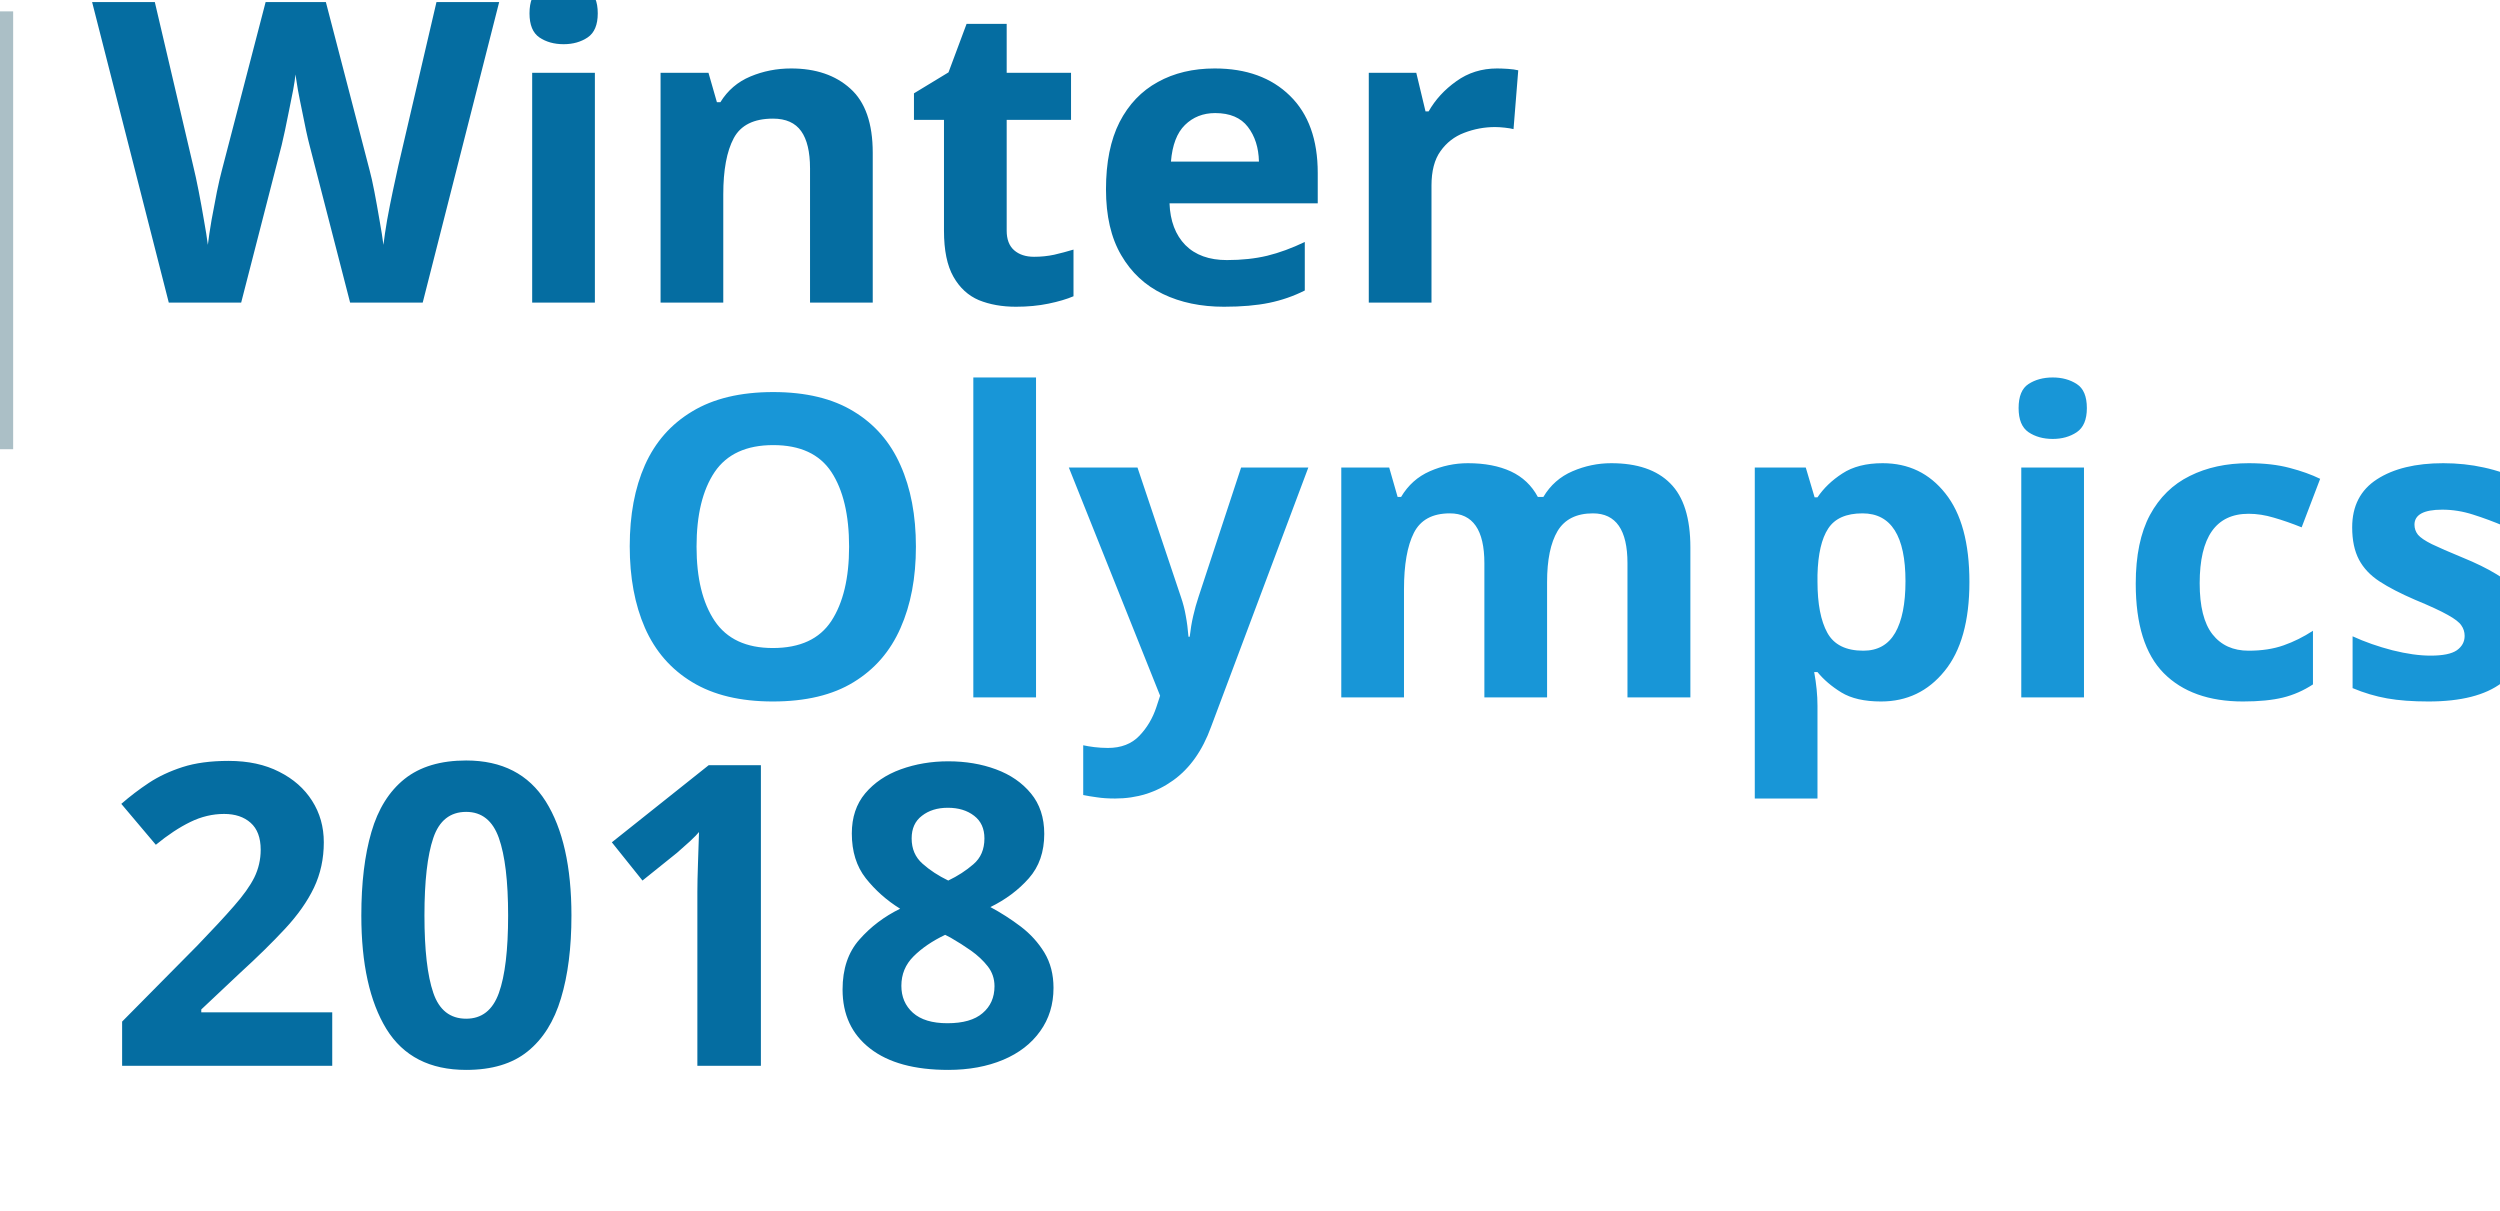
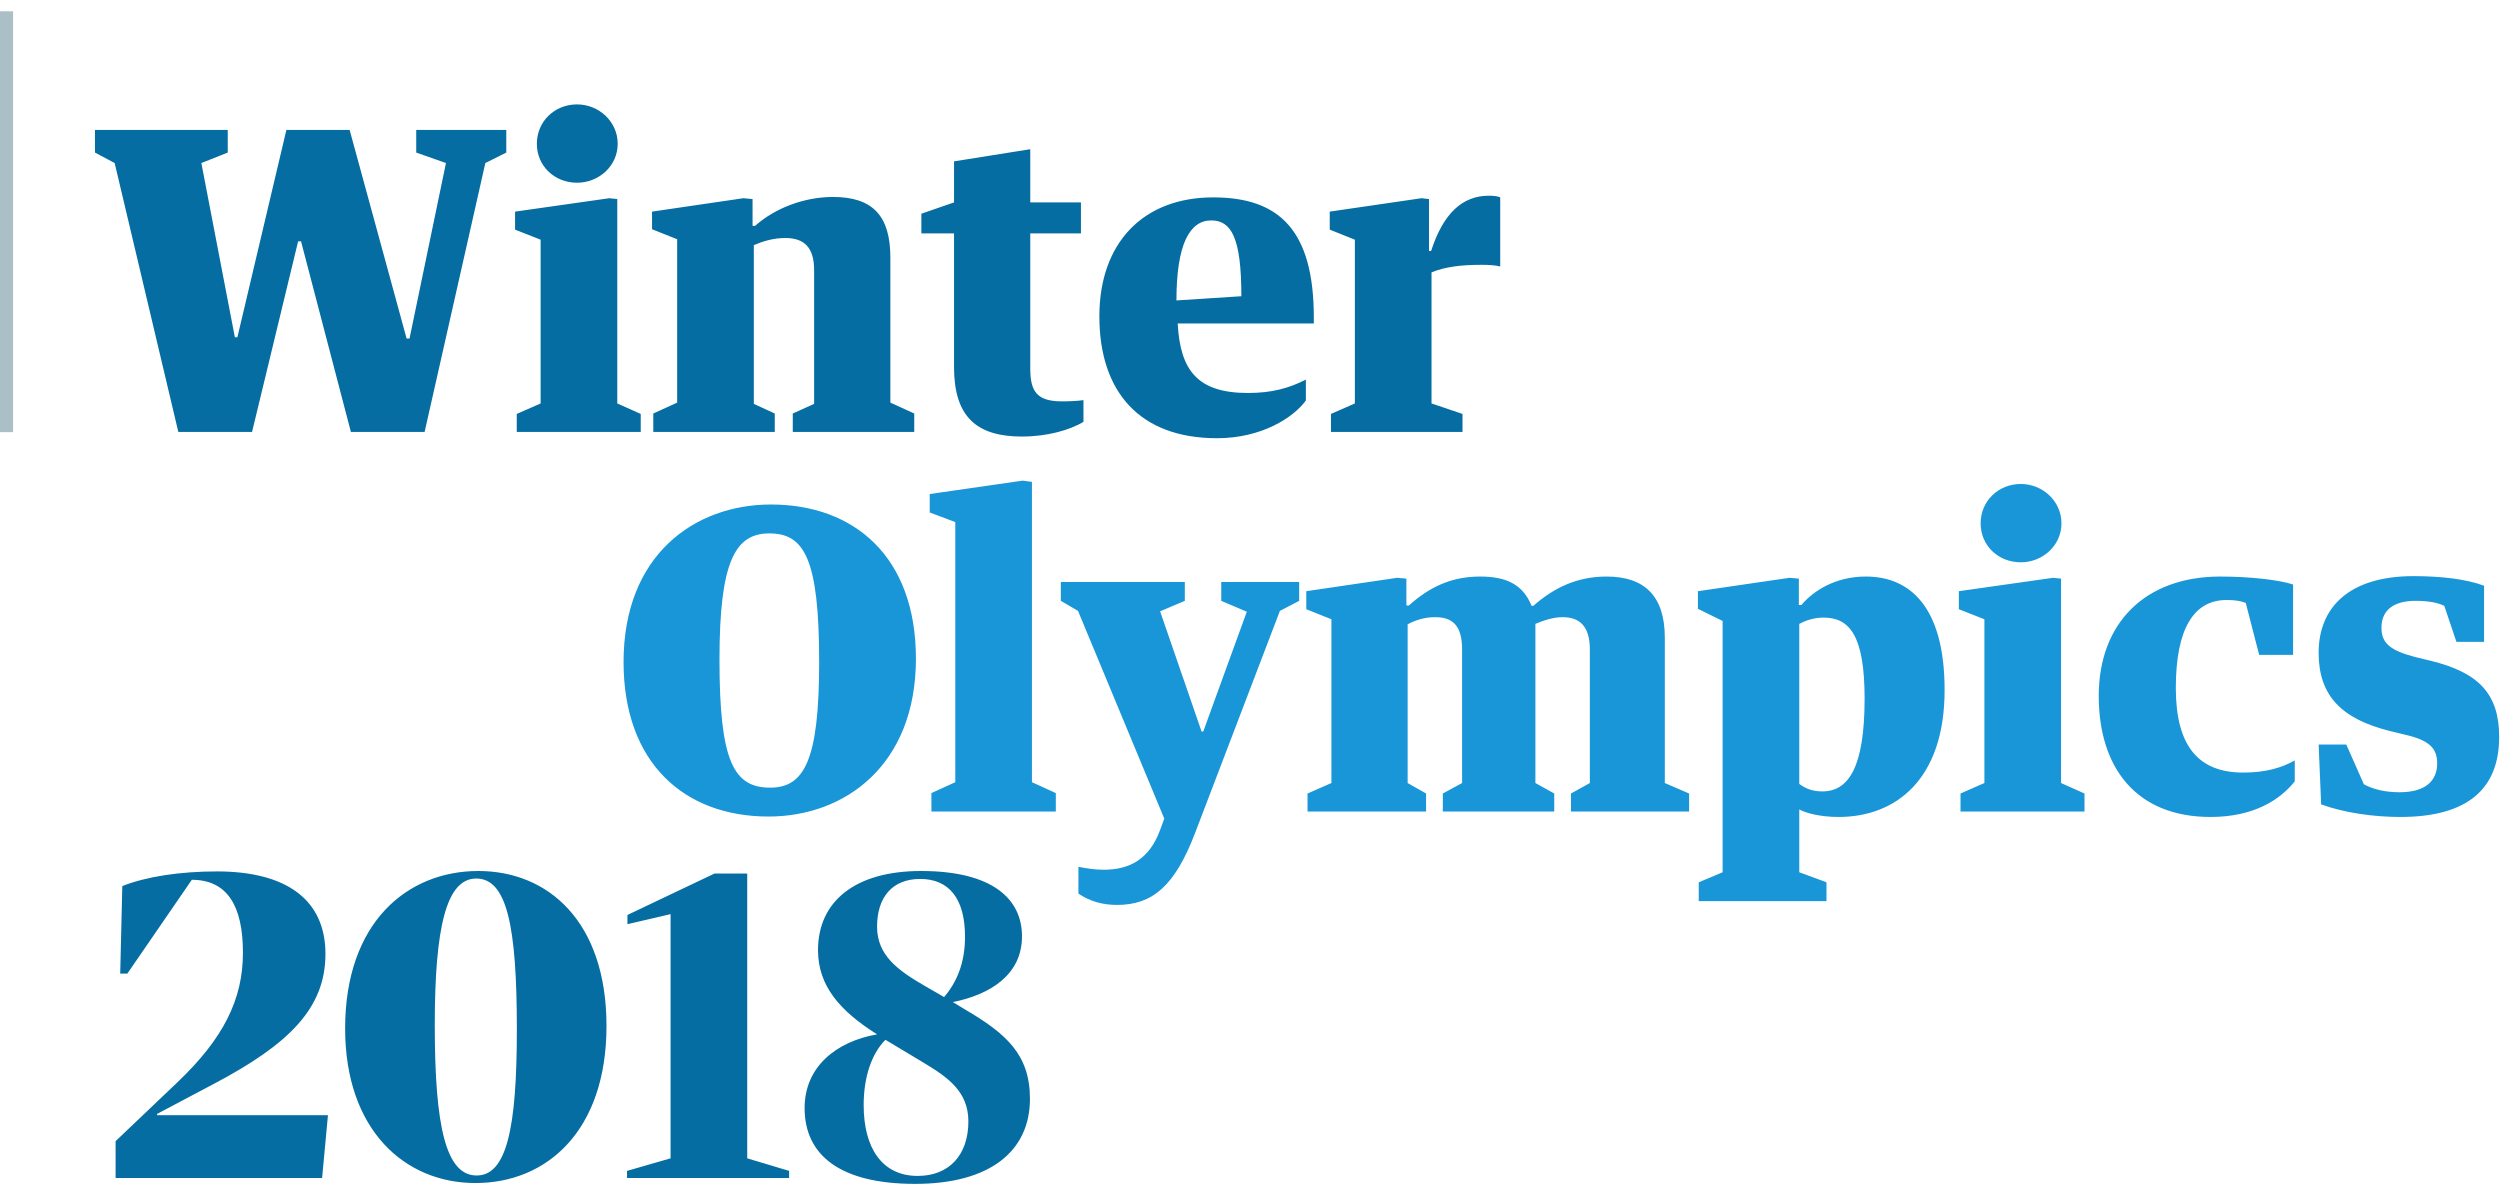
- <svg xmlns="http://www.w3.org/2000/svg" width="190px" height="92px" viewBox="0 0 190 92" version="1.1">
-   <defs />
-   <g id="01-Winter-Olympics-Desktop" stroke="none" stroke-width="1" fill="none" fill-rule="evenodd" transform="translate(-82, -44)">
-     <g id="Left-Col-Copy" transform="translate(0, 41)">
-       <g id="Series" transform="translate(81, 0)">
-         <g id="Group-2" transform="translate(8, 0)" font-size="32" font-weight="bold" line-spacing="40">
-           <text id="Winter" font-family="GHGuardianHeadline-Bold, GH Guardian Headline" fill="#056DA1">
-             <tspan x="0" y="26">Winter</tspan>
-           </text>
-           <text id="Olympics" font-family="GHGuardianHeadline-Bold, GH Guardian Headline" fill="#1896D7">
-             <tspan x="39" y="56">Olympics</tspan>
-           </text>
-           <text id="2018" font-family="GHFGuardianDisplayFigures-Bold, GHF Guardian Display Figures" fill="#056DA1">
-             <tspan x="1" y="84">2018</tspan>
-           </text>
-         </g>
-         <path d="M1.5,4.364 L1.5,36.64" id="Line" stroke="#ABBFC6" stroke-linecap="square" />
-       </g>
-     </g>
+ <svg xmlns="http://www.w3.org/2000/svg" width="191" height="91">
+   <g fill="none" fill-rule="evenodd">
+     <path d="M13.624 33L8.76 12.456l-1.504-.8V9.928H17.4v1.728l-2.016.8 2.56 13.312h.192l3.744-15.84h4.832l4.352 15.936h.224l2.784-13.408-2.272-.8V9.928h6.88v1.728l-1.6.8L32.44 33h-5.632L23 18.44h-.224L19.256 33h-5.632zM44.088 7.976c1.664 0 3.104 1.312 3.104 3.008s-1.44 2.976-3.104 2.976c-1.728 0-3.072-1.28-3.072-2.976s1.344-3.008 3.072-3.008zm-4.736 8.192l7.2-1.024.608.064v15.616l1.792.8V33H39.48v-1.376l1.824-.8V18.312l-1.952-.768v-1.376zm10.56 15.424l1.824-.832V18.28l-1.92-.768v-1.344l6.976-1.024.704.064v2.048h.192c1.504-1.344 3.744-2.208 5.952-2.208 3.04 0 4.384 1.44 4.384 4.64V30.76l1.824.832V33h-9.28v-1.408l1.632-.736V20.648c0-1.76-.768-2.464-2.208-2.464-.928 0-1.728.256-2.4.544v12.128l1.6.736V33h-9.28v-1.408zm22.976-13.76h-2.496v-1.504l2.496-.864v-3.136l5.824-.928v4.064h3.872v2.368h-3.872v10.304c0 1.792.512 2.528 2.432 2.528.576 0 1.248-.032 1.632-.096v1.664c-1.024.608-2.72 1.12-4.704 1.12-3.488 0-5.184-1.536-5.184-5.312V17.832zm27.488 6.88h-10.4c.192 3.616 1.536 5.312 5.376 5.312 1.856 0 3.168-.384 4.416-1.024v1.6c-.96 1.312-3.392 2.88-6.784 2.88-5.952 0-8.992-3.584-8.992-9.312 0-5.6 3.328-9.088 8.704-9.088 5.056 0 7.68 2.528 7.68 9.184v.448zm-7.84-7.872c-1.632 0-2.656 1.792-2.656 6.112l4.96-.32c0-4.48-.768-5.792-2.304-5.792zm9.056-.672l7.008-1.024.576.064v3.968h.16c.928-2.88 2.4-4.224 4.416-4.224.32 0 .672.032.864.128v5.28c-.32-.096-.896-.128-1.44-.128-1.6 0-2.784.16-3.808.576v10.016l2.368.8V33h-10.048v-1.376l1.824-.8V18.312l-1.92-.768v-1.376z" fill="#056DA1" />
+     <path d="M69.976 50.32c0 8.128-5.408 12.064-11.264 12.064-6.4 0-11.072-4.064-11.072-11.808 0-8.192 5.44-12.032 11.264-12.032 6.368 0 11.072 4 11.072 11.776zm-11.2-9.568c-2.592 0-3.808 2.112-3.808 9.632 0 7.808 1.088 9.792 3.872 9.792 2.592 0 3.744-2.048 3.744-9.6 0-7.936-1.152-9.824-3.808-9.824zm12.256-3.008l7.104-1.024.704.096V59.76l1.824.832V62H71.16v-1.408l1.824-.832V39.888l-1.952-.736v-1.408zm13.28 28.704c1.952 0 3.488-.768 4.32-3.04l.32-.864-6.592-15.872-1.312-.768v-1.44h9.472v1.44l-1.888.8 3.168 9.184h.128l3.328-9.152-1.952-.832v-1.44h5.952v1.44l-1.472.768L91.32 63.6c-1.568 4.128-3.296 5.536-5.984 5.536-1.056 0-2.048-.256-2.944-.864v-2.048c.64.128 1.28.224 1.92.224zm15.584-5.824l1.824-.8V47.312l-1.92-.768v-1.376l6.944-1.024.704.064v2.048h.192c1.504-1.344 3.168-2.208 5.44-2.208 2.016 0 3.264.608 3.936 2.24h.128c1.568-1.376 3.328-2.24 5.6-2.24 2.88 0 4.448 1.472 4.448 4.672v11.104l1.856.8V62h-9.024v-1.376l1.44-.8V49.616c0-1.76-.768-2.464-2.08-2.464-.736 0-1.472.256-2.08.512v12.16l1.44.8V62h-8.512v-1.376l1.472-.8V49.616c0-1.76-.672-2.464-2.048-2.464-.832 0-1.504.224-2.112.544v12.128l1.408.8V62h-9.056v-1.376zm48.672-7.904c0 6.88-3.776 9.696-8.096 9.696-1.376 0-2.496-.288-3.008-.576v4.8l2.08.768v1.44h-9.76v-1.44l1.824-.768v-19.2l-1.888-.928v-1.344l7.008-1.024.704.064v2.016h.192c.896-1.056 2.56-2.176 4.928-2.176 3.36 0 6.016 2.304 6.016 8.672zm-6.112.64c0-4.8-1.152-6.176-3.136-6.176-.736 0-1.376.224-1.856.48v12.224c.416.32.96.576 1.76.576 2.016 0 3.232-1.856 3.232-7.104zm11.936-16.384c1.664 0 3.104 1.312 3.104 3.008s-1.44 2.976-3.104 2.976c-1.728 0-3.072-1.28-3.072-2.976s1.344-3.008 3.072-3.008zm-4.736 8.192l7.2-1.024.608.064v15.616l1.792.8V62h-9.472v-1.376l1.824-.8V47.312l-1.952-.768v-1.376zm19.232 17.248c-5.696 0-8.544-3.776-8.544-9.248 0-5.6 3.584-9.12 9.28-9.12 2.272 0 4.512.256 5.568.608v5.376H172.6l-1.024-3.968c-.384-.16-.864-.224-1.472-.224-2.464 0-3.872 2.144-3.872 6.72 0 4.48 1.76 6.464 5.152 6.464 1.76 0 2.976-.384 3.936-.928v1.6c-1.152 1.44-3.168 2.72-6.432 2.72zm16.8-11.936c3.68.896 5.248 2.528 5.248 5.824 0 3.904-2.336 6.112-7.552 6.112-2.048 0-4.288-.32-6.048-.96l-.192-4.576h2.112l1.344 3.04c.704.384 1.632.608 2.72.608 1.984 0 2.88-.864 2.88-2.208 0-1.152-.608-1.76-2.4-2.176l-1.184-.288c-3.744-.928-5.472-2.72-5.472-5.984 0-3.424 2.272-5.856 7.264-5.856 2.048 0 4.032.224 5.376.736v4.288h-2.112l-.928-2.752c-.512-.256-1.248-.384-2.208-.384-1.728 0-2.592.768-2.592 2.048 0 1.152.608 1.728 2.56 2.24l1.184.288z" fill="#1896D7" />
+     <path d="M25.056 85.2l-.448 4.8H8.832v-2.816l4.672-4.448c3.616-3.424 5.056-6.432 5.056-9.952 0-3.552-1.184-5.568-3.904-5.568l-4.928 7.168h-.544l.16-6.688c1.856-.736 4.448-1.12 7.232-1.12 5.28 0 8.288 2.144 8.288 6.304 0 4.128-2.752 6.88-8.512 9.92L12 85.104v.096h13.056zm11.264 5.184c-5.376 0-9.952-4.032-9.952-11.808 0-8.128 4.768-12.032 10.176-12.032 5.344 0 9.792 3.872 9.792 11.84 0 8-4.544 12-10.016 12zm.096-.576c2.304 0 3.072-3.648 3.072-11.168 0-7.936-.768-11.52-3.104-11.52-2.272 0-3.168 3.68-3.168 11.2 0 7.808.864 11.488 3.2 11.488zM47.904 90v-.544l3.328-.96V69.84l-3.296.768v-.704l6.656-3.168h2.496v21.76l3.2.96V90H47.904zm30.784-6.048c0 4.032-3.104 6.496-8.768 6.496-5.76 0-8.448-2.208-8.448-5.792 0-3.168 2.432-5.088 5.536-5.632-2.848-1.792-4.512-3.712-4.512-6.432 0-3.712 2.816-6.048 7.872-6.048 5.472 0 7.712 2.144 7.712 4.992 0 2.944-2.432 4.448-5.28 5.024l.896.544c3.168 1.856 4.992 3.456 4.992 6.848zm-8-8.608l1.44.832c.96-1.12 1.6-2.592 1.6-4.608 0-2.944-1.248-4.416-3.424-4.416-2.144 0-3.296 1.408-3.296 3.648 0 2.176 1.568 3.328 3.68 4.544zm-4.704 9.088c0 3.232 1.376 5.408 4.128 5.408 2.4 0 3.872-1.6 3.872-4.16 0-2.272-1.536-3.36-3.456-4.512l-2.88-1.728c-1.056 1.056-1.664 2.848-1.664 4.992z" fill="#056DA1" />
+     <path d="M.5 1.364v31.152" stroke="#ABBFC6" stroke-linecap="square" />
  </g>
</svg>
